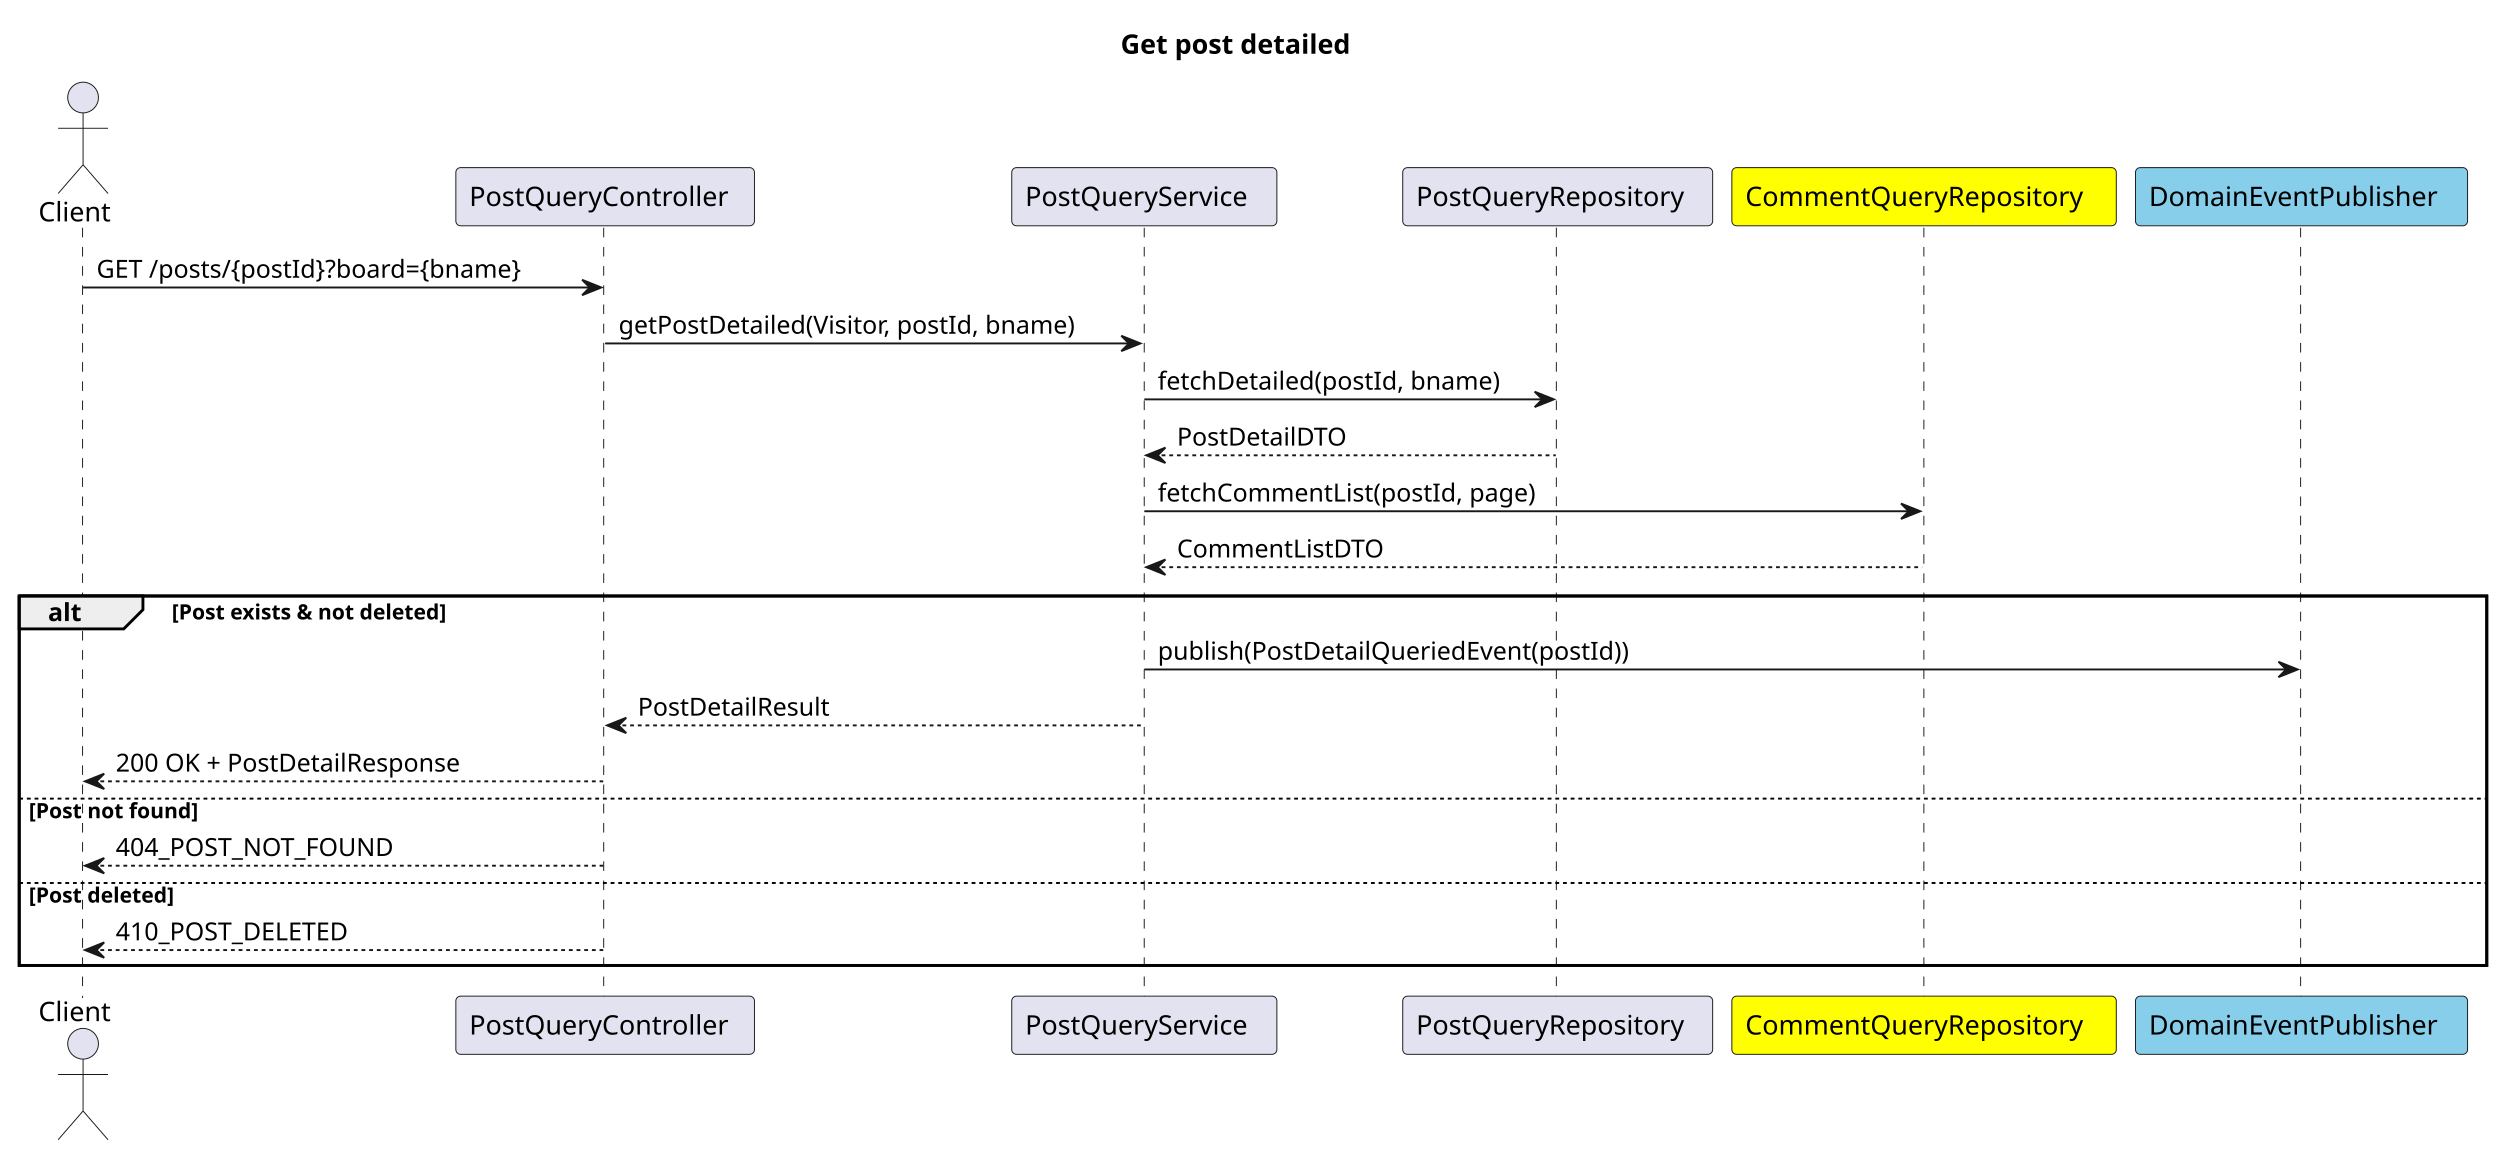
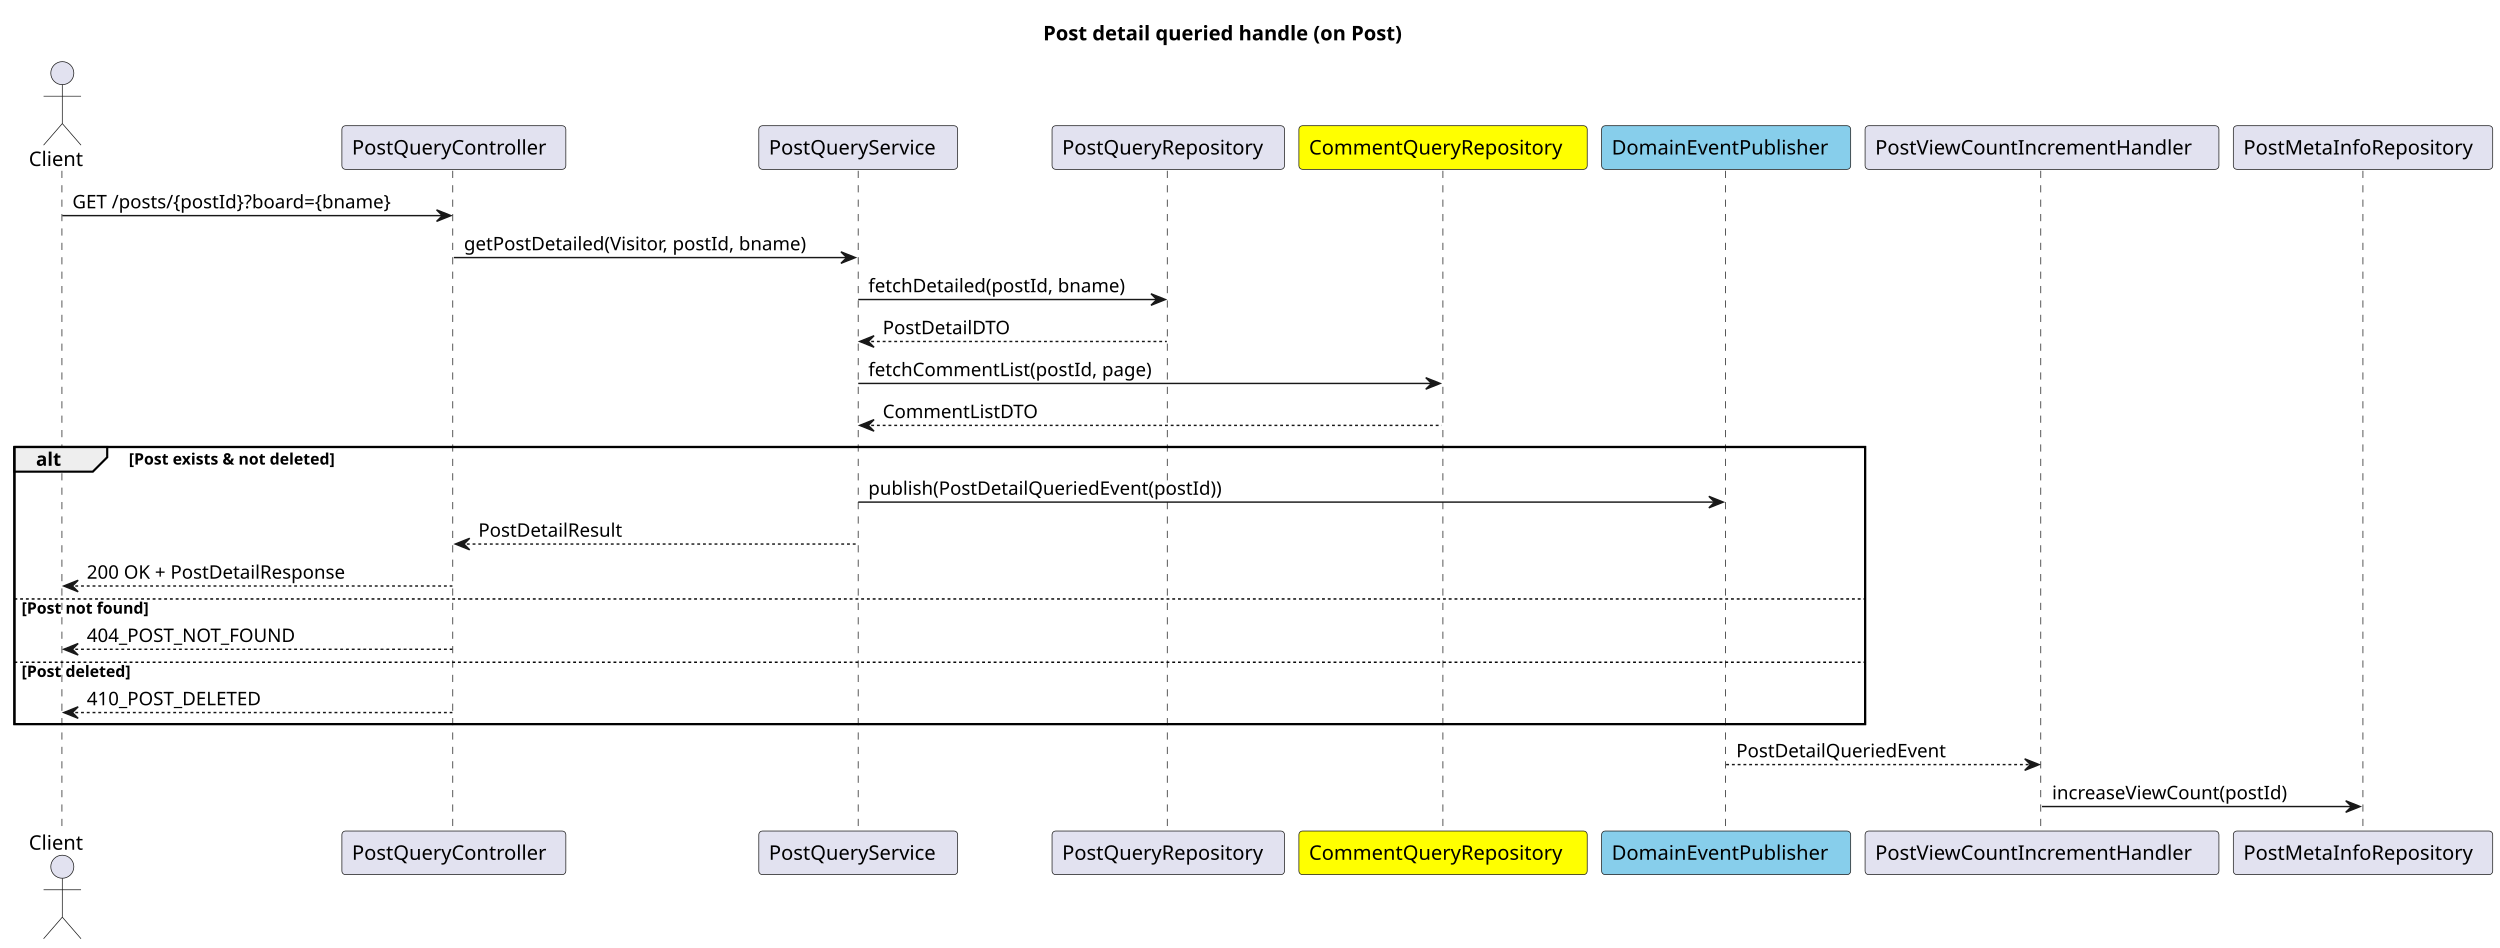
- <svg xmlns="http://www.w3.org/2000/svg" contentStyleType="text/css" data-diagram-type="SEQUENCE" height="600px" preserveAspectRatio="none" style="width:1302px;height:600px;background:#FFFFFF;" version="1.1" viewBox="0 0 1302 600" width="1302px" zoomAndPan="magnify">
+ <svg xmlns="http://www.w3.org/2000/svg" contentStyleType="text/css" data-diagram-type="SEQUENCE" height="658px" preserveAspectRatio="none" style="width:1736px;height:658px;background:#FFFFFF;" version="1.1" viewBox="0 0 1736 658" width="1736px" zoomAndPan="magnify">
  <defs />
  <g>
-     <text fill="#000000" font-family="sans-serif" font-size="14" font-weight="bold" lengthAdjust="spacing" textLength="136.862" x="583.625" y="27.995">Get post detailed</text>
+     <text fill="#000000" font-family="sans-serif" font-size="14" font-weight="bold" lengthAdjust="spacing" textLength="286.214" x="724.362" y="27.995">Post detail queried handle (on Post)</text>
    <rect fill="none" height="192.406" style="stroke:#000000;stroke-width:1.5;" width="1285.113" x="10" y="310.391" />
    <g>
-       <rect fill="#000000" fill-opacity="0" height="401.203" width="8" x="39.265" y="118.594" />
-       <line style="stroke:#181818;stroke-width:0.5;stroke-dasharray:5.0,5.0;" x1="43" x2="43" y1="118.594" y2="519.797" />
+       <rect fill="#000000" fill-opacity="0" height="459.469" width="8" x="39.265" y="118.594" />
+       <line style="stroke:#181818;stroke-width:0.5;stroke-dasharray:5.0,5.0;" x1="43" x2="43" y1="118.594" y2="578.062" />
    </g>
    <g>
-       <rect fill="#000000" fill-opacity="0" height="401.203" width="8" x="311.16" y="118.594" />
-       <line style="stroke:#181818;stroke-width:0.5;stroke-dasharray:5.0,5.0;" x1="314.405" x2="314.405" y1="118.594" y2="519.797" />
+       <rect fill="#000000" fill-opacity="0" height="459.469" width="8" x="311.16" y="118.594" />
+       <line style="stroke:#181818;stroke-width:0.5;stroke-dasharray:5.0,5.0;" x1="314.405" x2="314.405" y1="118.594" y2="578.062" />
    </g>
    <g>
-       <rect fill="#000000" fill-opacity="0" height="401.203" width="8" x="591.955" y="118.594" />
-       <line style="stroke:#181818;stroke-width:0.5;stroke-dasharray:5.0,5.0;" x1="595.915" x2="595.915" y1="118.594" y2="519.797" />
+       <rect fill="#000000" fill-opacity="0" height="459.469" width="8" x="591.955" y="118.594" />
+       <line style="stroke:#181818;stroke-width:0.5;stroke-dasharray:5.0,5.0;" x1="595.915" x2="595.915" y1="118.594" y2="578.062" />
    </g>
    <g>
-       <rect fill="#000000" fill-opacity="0" height="401.203" width="8" x="807.248" y="118.594" />
-       <line style="stroke:#181818;stroke-width:0.5;stroke-dasharray:5.0,5.0;" x1="810.543" x2="810.543" y1="118.594" y2="519.797" />
+       <rect fill="#000000" fill-opacity="0" height="459.469" width="8" x="807.248" y="118.594" />
+       <line style="stroke:#181818;stroke-width:0.5;stroke-dasharray:5.0,5.0;" x1="810.543" x2="810.543" y1="118.594" y2="578.062" />
    </g>
    <g>
-       <rect fill="#000000" fill-opacity="0" height="401.203" width="8" x="998.058" y="118.594" />
-       <line style="stroke:#181818;stroke-width:0.5;stroke-dasharray:5.0,5.0;" x1="1001.953" x2="1001.953" y1="118.594" y2="519.797" />
+       <rect fill="#000000" fill-opacity="0" height="459.469" width="8" x="998.058" y="118.594" />
+       <line style="stroke:#181818;stroke-width:0.5;stroke-dasharray:5.0,5.0;" x1="1001.953" x2="1001.953" y1="118.594" y2="578.062" />
    </g>
    <g>
-       <rect fill="#000000" fill-opacity="0" height="401.203" width="8" x="1194.638" y="118.594" />
-       <line style="stroke:#181818;stroke-width:0.5;stroke-dasharray:5.0,5.0;" x1="1198.164" x2="1198.164" y1="118.594" y2="519.797" />
+       <rect fill="#000000" fill-opacity="0" height="459.469" width="8" x="1194.638" y="118.594" />
+       <line style="stroke:#181818;stroke-width:0.5;stroke-dasharray:5.0,5.0;" x1="1198.164" x2="1198.164" y1="118.594" y2="578.062" />
+     </g>
+     <g>
+       <rect fill="#000000" fill-opacity="0" height="459.469" width="8" x="1413.965" y="118.594" />
+       <line style="stroke:#181818;stroke-width:0.5;stroke-dasharray:5.0,5.0;" x1="1417.113" x2="1417.113" y1="118.594" y2="578.062" />
+     </g>
+     <g>
+       <rect fill="#000000" fill-opacity="0" height="459.469" width="8" x="1636.877" y="118.594" />
+       <line style="stroke:#181818;stroke-width:0.5;stroke-dasharray:5.0,5.0;" x1="1640.817" x2="1640.817" y1="118.594" y2="578.062" />
    </g>
    <g class="participant participant-head" data-participant="Client">
      <text fill="#000000" font-family="sans-serif" font-size="14" lengthAdjust="spacing" textLength="40.53" x="20" y="115.292">Client</text>
      <ellipse cx="43.265" cy="50.797" fill="#E2E2F0" rx="8" ry="8" style="stroke:#181818;stroke-width:0.5;" />
      <path d="M43.265,58.797 L43.265,85.797 M30.265,66.797 L56.265,66.797 M43.265,85.797 L30.265,100.797 M43.265,85.797 L56.265,100.797" fill="none" style="stroke:#181818;stroke-width:0.5;" />
    </g>
    <g class="participant participant-tail" data-participant="Client">
-       <text fill="#000000" font-family="sans-serif" font-size="14" lengthAdjust="spacing" textLength="40.53" x="20" y="531.792">Client</text>
-       <ellipse cx="43.265" cy="543.594" fill="#E2E2F0" rx="8" ry="8" style="stroke:#181818;stroke-width:0.5;" />
-       <path d="M43.265,551.594 L43.265,578.594 M30.265,559.594 L56.265,559.594 M43.265,578.594 L30.265,593.594 M43.265,578.594 L56.265,593.594" fill="none" style="stroke:#181818;stroke-width:0.5;" />
+       <text fill="#000000" font-family="sans-serif" font-size="14" lengthAdjust="spacing" textLength="40.53" x="20" y="590.058">Client</text>
+       <ellipse cx="43.265" cy="601.859" fill="#E2E2F0" rx="8" ry="8" style="stroke:#181818;stroke-width:0.5;" />
+       <path d="M43.265,609.859 L43.265,636.859 M30.265,617.859 L56.265,617.859 M43.265,636.859 L30.265,651.859 M43.265,636.859 L56.265,651.859" fill="none" style="stroke:#181818;stroke-width:0.5;" />
    </g>
    <g class="participant participant-head" data-participant="PostQueryController">
      <rect fill="#E2E2F0" height="30.297" rx="2.5" ry="2.5" style="stroke:#181818;stroke-width:0.5;" width="155.511" x="237.405" y="87.297" />
      <text fill="#000000" font-family="sans-serif" font-size="14" lengthAdjust="spacing" textLength="141.511" x="244.405" y="107.292">PostQueryController</text>
    </g>
    <g class="participant participant-tail" data-participant="PostQueryController">
-       <rect fill="#E2E2F0" height="30.297" rx="2.5" ry="2.5" style="stroke:#181818;stroke-width:0.5;" width="155.511" x="237.405" y="518.797" />
-       <text fill="#000000" font-family="sans-serif" font-size="14" lengthAdjust="spacing" textLength="141.511" x="244.405" y="538.792">PostQueryController</text>
+       <rect fill="#E2E2F0" height="30.297" rx="2.5" ry="2.5" style="stroke:#181818;stroke-width:0.5;" width="155.511" x="237.405" y="577.062" />
+       <text fill="#000000" font-family="sans-serif" font-size="14" lengthAdjust="spacing" textLength="141.511" x="244.405" y="597.058">PostQueryController</text>
    </g>
    <g class="participant participant-head" data-participant="PostQueryService">
      <rect fill="#E2E2F0" height="30.297" rx="2.5" ry="2.5" style="stroke:#181818;stroke-width:0.5;" width="138.079" x="526.915" y="87.297" />
      <text fill="#000000" font-family="sans-serif" font-size="14" lengthAdjust="spacing" textLength="124.079" x="533.915" y="107.292">PostQueryService</text>
    </g>
    <g class="participant participant-tail" data-participant="PostQueryService">
-       <rect fill="#E2E2F0" height="30.297" rx="2.5" ry="2.5" style="stroke:#181818;stroke-width:0.5;" width="138.079" x="526.915" y="518.797" />
-       <text fill="#000000" font-family="sans-serif" font-size="14" lengthAdjust="spacing" textLength="124.079" x="533.915" y="538.792">PostQueryService</text>
+       <rect fill="#E2E2F0" height="30.297" rx="2.5" ry="2.5" style="stroke:#181818;stroke-width:0.5;" width="138.079" x="526.915" y="577.062" />
+       <text fill="#000000" font-family="sans-serif" font-size="14" lengthAdjust="spacing" textLength="124.079" x="533.915" y="597.058">PostQueryService</text>
    </g>
    <g class="participant participant-head" data-participant="PostQueryRepository">
      <rect fill="#E2E2F0" height="30.297" rx="2.5" ry="2.5" style="stroke:#181818;stroke-width:0.5;" width="161.41" x="730.543" y="87.297" />
      <text fill="#000000" font-family="sans-serif" font-size="14" lengthAdjust="spacing" textLength="147.41" x="737.543" y="107.292">PostQueryRepository</text>
    </g>
    <g class="participant participant-tail" data-participant="PostQueryRepository">
-       <rect fill="#E2E2F0" height="30.297" rx="2.5" ry="2.5" style="stroke:#181818;stroke-width:0.5;" width="161.41" x="730.543" y="518.797" />
-       <text fill="#000000" font-family="sans-serif" font-size="14" lengthAdjust="spacing" textLength="147.41" x="737.543" y="538.792">PostQueryRepository</text>
+       <rect fill="#E2E2F0" height="30.297" rx="2.5" ry="2.5" style="stroke:#181818;stroke-width:0.5;" width="161.41" x="730.543" y="577.062" />
+       <text fill="#000000" font-family="sans-serif" font-size="14" lengthAdjust="spacing" textLength="147.41" x="737.543" y="597.058">PostQueryRepository</text>
    </g>
    <g class="participant participant-head" data-participant="CommentQueryRepository">
      <rect fill="#FFFF00" height="30.297" rx="2.5" ry="2.5" style="stroke:#181818;stroke-width:0.5;" width="200.211" x="901.953" y="87.297" />
      <text fill="#000000" font-family="sans-serif" font-size="14" lengthAdjust="spacing" textLength="186.211" x="908.953" y="107.292">CommentQueryRepository</text>
    </g>
    <g class="participant participant-tail" data-participant="CommentQueryRepository">
-       <rect fill="#FFFF00" height="30.297" rx="2.5" ry="2.5" style="stroke:#181818;stroke-width:0.5;" width="200.211" x="901.953" y="518.797" />
-       <text fill="#000000" font-family="sans-serif" font-size="14" lengthAdjust="spacing" textLength="186.211" x="908.953" y="538.792">CommentQueryRepository</text>
+       <rect fill="#FFFF00" height="30.297" rx="2.5" ry="2.5" style="stroke:#181818;stroke-width:0.5;" width="200.211" x="901.953" y="577.062" />
+       <text fill="#000000" font-family="sans-serif" font-size="14" lengthAdjust="spacing" textLength="186.211" x="908.953" y="597.058">CommentQueryRepository</text>
    </g>
    <g class="participant participant-head" data-participant="DomainEventPublisher">
      <rect fill="#87CEEB" height="30.297" rx="2.5" ry="2.5" style="stroke:#181818;stroke-width:0.5;" width="172.949" x="1112.164" y="87.297" />
      <text fill="#000000" font-family="sans-serif" font-size="14" lengthAdjust="spacing" textLength="158.949" x="1119.164" y="107.292">DomainEventPublisher</text>
    </g>
    <g class="participant participant-tail" data-participant="DomainEventPublisher">
-       <rect fill="#87CEEB" height="30.297" rx="2.5" ry="2.5" style="stroke:#181818;stroke-width:0.5;" width="172.949" x="1112.164" y="518.797" />
-       <text fill="#000000" font-family="sans-serif" font-size="14" lengthAdjust="spacing" textLength="158.949" x="1119.164" y="538.792">DomainEventPublisher</text>
+       <rect fill="#87CEEB" height="30.297" rx="2.5" ry="2.5" style="stroke:#181818;stroke-width:0.5;" width="172.949" x="1112.164" y="577.062" />
+       <text fill="#000000" font-family="sans-serif" font-size="14" lengthAdjust="spacing" textLength="158.949" x="1119.164" y="597.058">DomainEventPublisher</text>
+     </g>
+     <g class="participant participant-head" data-participant="PostViewCountIncrementHandler">
+       <rect fill="#E2E2F0" height="30.297" rx="2.5" ry="2.5" style="stroke:#181818;stroke-width:0.5;" width="245.704" x="1295.113" y="87.297" />
+       <text fill="#000000" font-family="sans-serif" font-size="14" lengthAdjust="spacing" textLength="231.704" x="1302.113" y="107.292">PostViewCountIncrementHandler</text>
+     </g>
+     <g class="participant participant-tail" data-participant="PostViewCountIncrementHandler">
+       <rect fill="#E2E2F0" height="30.297" rx="2.5" ry="2.5" style="stroke:#181818;stroke-width:0.5;" width="245.704" x="1295.113" y="577.062" />
+       <text fill="#000000" font-family="sans-serif" font-size="14" lengthAdjust="spacing" textLength="231.704" x="1302.113" y="597.058">PostViewCountIncrementHandler</text>
+     </g>
+     <g class="participant participant-head" data-participant="PostMetaInfoRepository">
+       <rect fill="#E2E2F0" height="30.297" rx="2.5" ry="2.5" style="stroke:#181818;stroke-width:0.5;" width="180.12" x="1550.817" y="87.297" />
+       <text fill="#000000" font-family="sans-serif" font-size="14" lengthAdjust="spacing" textLength="166.12" x="1557.817" y="107.292">PostMetaInfoRepository</text>
+     </g>
+     <g class="participant participant-tail" data-participant="PostMetaInfoRepository">
+       <rect fill="#E2E2F0" height="30.297" rx="2.5" ry="2.5" style="stroke:#181818;stroke-width:0.5;" width="180.12" x="1550.817" y="577.062" />
+       <text fill="#000000" font-family="sans-serif" font-size="14" lengthAdjust="spacing" textLength="166.12" x="1557.817" y="597.058">PostMetaInfoRepository</text>
    </g>
    <g class="message" data-participant-1="Client" data-participant-2="PostQueryController">
      <polygon fill="#181818" points="303.16,145.727,313.16,149.727,303.16,153.727,307.16,149.727" style="stroke:#181818;stroke-width:1;" />
      <line style="stroke:#181818;stroke-width:1;" x1="43.265" x2="309.16" y1="149.727" y2="149.727" />
      <text fill="#000000" font-family="sans-serif" font-size="13" lengthAdjust="spacing" textLength="247.895" x="50.265" y="144.661">GET /posts/{postId}?board={bname}</text>
    </g>
    <g class="message" data-participant-1="PostQueryController" data-participant-2="PostQueryService">
      <polygon fill="#181818" points="583.955,174.859,593.955,178.859,583.955,182.859,587.955,178.859" style="stroke:#181818;stroke-width:1;" />
      <line style="stroke:#181818;stroke-width:1;" x1="315.16" x2="589.955" y1="178.859" y2="178.859" />
      <text fill="#000000" font-family="sans-serif" font-size="13" lengthAdjust="spacing" textLength="256.794" x="322.16" y="173.793">getPostDetailed(Visitor, postId, bname)</text>
    </g>
    <g class="message" data-participant-1="PostQueryService" data-participant-2="PostQueryRepository">
      <polygon fill="#181818" points="799.248,203.992,809.248,207.992,799.248,211.992,803.248,207.992" style="stroke:#181818;stroke-width:1;" />
      <line style="stroke:#181818;stroke-width:1;" x1="595.955" x2="805.248" y1="207.992" y2="207.992" />
      <text fill="#000000" font-family="sans-serif" font-size="13" lengthAdjust="spacing" textLength="191.293" x="602.955" y="202.926">fetchDetailed(postId, bname)</text>
    </g>
    <g class="message" data-participant-1="PostQueryRepository" data-participant-2="PostQueryService">
      <polygon fill="#181818" points="606.955,233.125,596.955,237.125,606.955,241.125,602.955,237.125" style="stroke:#181818;stroke-width:1;" />
      <line style="stroke:#181818;stroke-width:1;stroke-dasharray:2.0,2.0;" x1="600.955" x2="810.248" y1="237.125" y2="237.125" />
      <text fill="#000000" font-family="sans-serif" font-size="13" lengthAdjust="spacing" textLength="94.142" x="612.955" y="232.059">PostDetailDTO</text>
    </g>
    <g class="message" data-participant-1="PostQueryService" data-participant-2="CommentQueryRepository">
      <polygon fill="#181818" points="990.058,262.258,1000.058,266.258,990.058,270.258,994.058,266.258" style="stroke:#181818;stroke-width:1;" />
      <line style="stroke:#181818;stroke-width:1;" x1="595.955" x2="996.058" y1="266.258" y2="266.258" />
      <text fill="#000000" font-family="sans-serif" font-size="13" lengthAdjust="spacing" textLength="210.514" x="602.955" y="261.192">fetchCommentList(postId, page)</text>
    </g>
    <g class="message" data-participant-1="CommentQueryRepository" data-participant-2="PostQueryService">
      <polygon fill="#181818" points="606.955,291.391,596.955,295.391,606.955,299.391,602.955,295.391" style="stroke:#181818;stroke-width:1;" />
      <line style="stroke:#181818;stroke-width:1;stroke-dasharray:2.0,2.0;" x1="600.955" x2="1001.058" y1="295.391" y2="295.391" />
      <text fill="#000000" font-family="sans-serif" font-size="13" lengthAdjust="spacing" textLength="114.601" x="612.955" y="290.325">CommentListDTO</text>
    </g>
    <path d="M10,310.391 L74.443,310.391 L74.443,317.523 L64.443,327.523 L10,327.523 L10,310.391" fill="#EEEEEE" style="stroke:#000000;stroke-width:1.5;" />
    <rect fill="none" height="192.406" style="stroke:#000000;stroke-width:1.5;" width="1285.113" x="10" y="310.391" />
    <text fill="#000000" font-family="sans-serif" font-size="13" font-weight="bold" lengthAdjust="spacing" textLength="19.443" x="25" y="323.457">alt</text>
    <text fill="#000000" font-family="sans-serif" font-size="11" font-weight="bold" lengthAdjust="spacing" textLength="166.875" x="89.443" y="322.601">[Post exists &amp; not deleted]</text>
    <g class="message" data-participant-1="PostQueryService" data-participant-2="DomainEventPublisher">
      <polygon fill="#181818" points="1186.638,344.656,1196.638,348.656,1186.638,352.656,1190.638,348.656" style="stroke:#181818;stroke-width:1;" />
      <line style="stroke:#181818;stroke-width:1;" x1="595.955" x2="1192.638" y1="348.656" y2="348.656" />
      <text fill="#000000" font-family="sans-serif" font-size="13" lengthAdjust="spacing" textLength="262.304" x="602.955" y="343.59">publish(PostDetailQueriedEvent(postId))</text>
    </g>
    <g class="message" data-participant-1="PostQueryService" data-participant-2="PostQueryController">
      <polygon fill="#181818" points="326.16,373.789,316.16,377.789,326.16,381.789,322.16,377.789" style="stroke:#181818;stroke-width:1;" />
      <line style="stroke:#181818;stroke-width:1;stroke-dasharray:2.0,2.0;" x1="320.16" x2="594.955" y1="377.789" y2="377.789" />
      <text fill="#000000" font-family="sans-serif" font-size="13" lengthAdjust="spacing" textLength="106.71" x="332.16" y="372.723">PostDetailResult</text>
    </g>
    <g class="message" data-participant-1="PostQueryController" data-participant-2="Client">
      <polygon fill="#181818" points="54.265,402.922,44.265,406.922,54.265,410.922,50.265,406.922" style="stroke:#181818;stroke-width:1;" />
      <line style="stroke:#181818;stroke-width:1;stroke-dasharray:2.0,2.0;" x1="48.265" x2="314.16" y1="406.922" y2="406.922" />
      <text fill="#000000" font-family="sans-serif" font-size="13" lengthAdjust="spacing" textLength="195.838" x="60.265" y="401.856">200 OK + PostDetailResponse</text>
    </g>
    <line style="stroke:#000000;stroke-width:1;stroke-dasharray:2.0,2.0;" x1="10" x2="1295.113" y1="415.922" y2="415.922" />
    <text fill="#000000" font-family="sans-serif" font-size="11" font-weight="bold" lengthAdjust="spacing" textLength="101.664" x="15" y="426.132">[Post not found]</text>
    <g class="message" data-participant-1="PostQueryController" data-participant-2="Client">
      <polygon fill="#181818" points="54.265,446.859,44.265,450.859,54.265,454.859,50.265,450.859" style="stroke:#181818;stroke-width:1;" />
      <line style="stroke:#181818;stroke-width:1;stroke-dasharray:2.0,2.0;" x1="48.265" x2="314.16" y1="450.859" y2="450.859" />
      <text fill="#000000" font-family="sans-serif" font-size="13" lengthAdjust="spacing" textLength="153.435" x="60.265" y="445.793">404_POST_NOT_FOUND</text>
    </g>
    <line style="stroke:#000000;stroke-width:1;stroke-dasharray:2.0,2.0;" x1="10" x2="1295.113" y1="459.859" y2="459.859" />
    <text fill="#000000" font-family="sans-serif" font-size="11" font-weight="bold" lengthAdjust="spacing" textLength="88.467" x="15" y="470.07">[Post deleted]</text>
    <g class="message" data-participant-1="PostQueryController" data-participant-2="Client">
      <polygon fill="#181818" points="54.265,490.797,44.265,494.797,54.265,498.797,50.265,494.797" style="stroke:#181818;stroke-width:1;" />
      <line style="stroke:#181818;stroke-width:1;stroke-dasharray:2.0,2.0;" x1="48.265" x2="314.16" y1="494.797" y2="494.797" />
      <text fill="#000000" font-family="sans-serif" font-size="13" lengthAdjust="spacing" textLength="131.923" x="60.265" y="489.731">410_POST_DELETED</text>
    </g>
+     <g class="message" data-participant-1="DomainEventPublisher" data-participant-2="PostViewCountIncrementHandler">
+       <polygon fill="#181818" points="1405.965,526.93,1415.965,530.93,1405.965,534.93,1409.965,530.93" style="stroke:#181818;stroke-width:1;" />
+       <line style="stroke:#181818;stroke-width:1;stroke-dasharray:2.0,2.0;" x1="1198.638" x2="1411.965" y1="530.93" y2="530.93" />
+       <text fill="#000000" font-family="sans-serif" font-size="13" lengthAdjust="spacing" textLength="154.876" x="1205.638" y="525.864">PostDetailQueriedEvent</text>
+     </g>
+     <g class="message" data-participant-1="PostViewCountIncrementHandler" data-participant-2="PostMetaInfoRepository">
+       <polygon fill="#181818" points="1628.877,556.062,1638.877,560.062,1628.877,564.062,1632.877,560.062" style="stroke:#181818;stroke-width:1;" />
+       <line style="stroke:#181818;stroke-width:1;" x1="1417.965" x2="1634.877" y1="560.062" y2="560.062" />
+       <text fill="#000000" font-family="sans-serif" font-size="13" lengthAdjust="spacing" textLength="175.125" x="1424.965" y="554.997">increaseViewCount(postId)</text>
+     </g>
  </g>
</svg>
